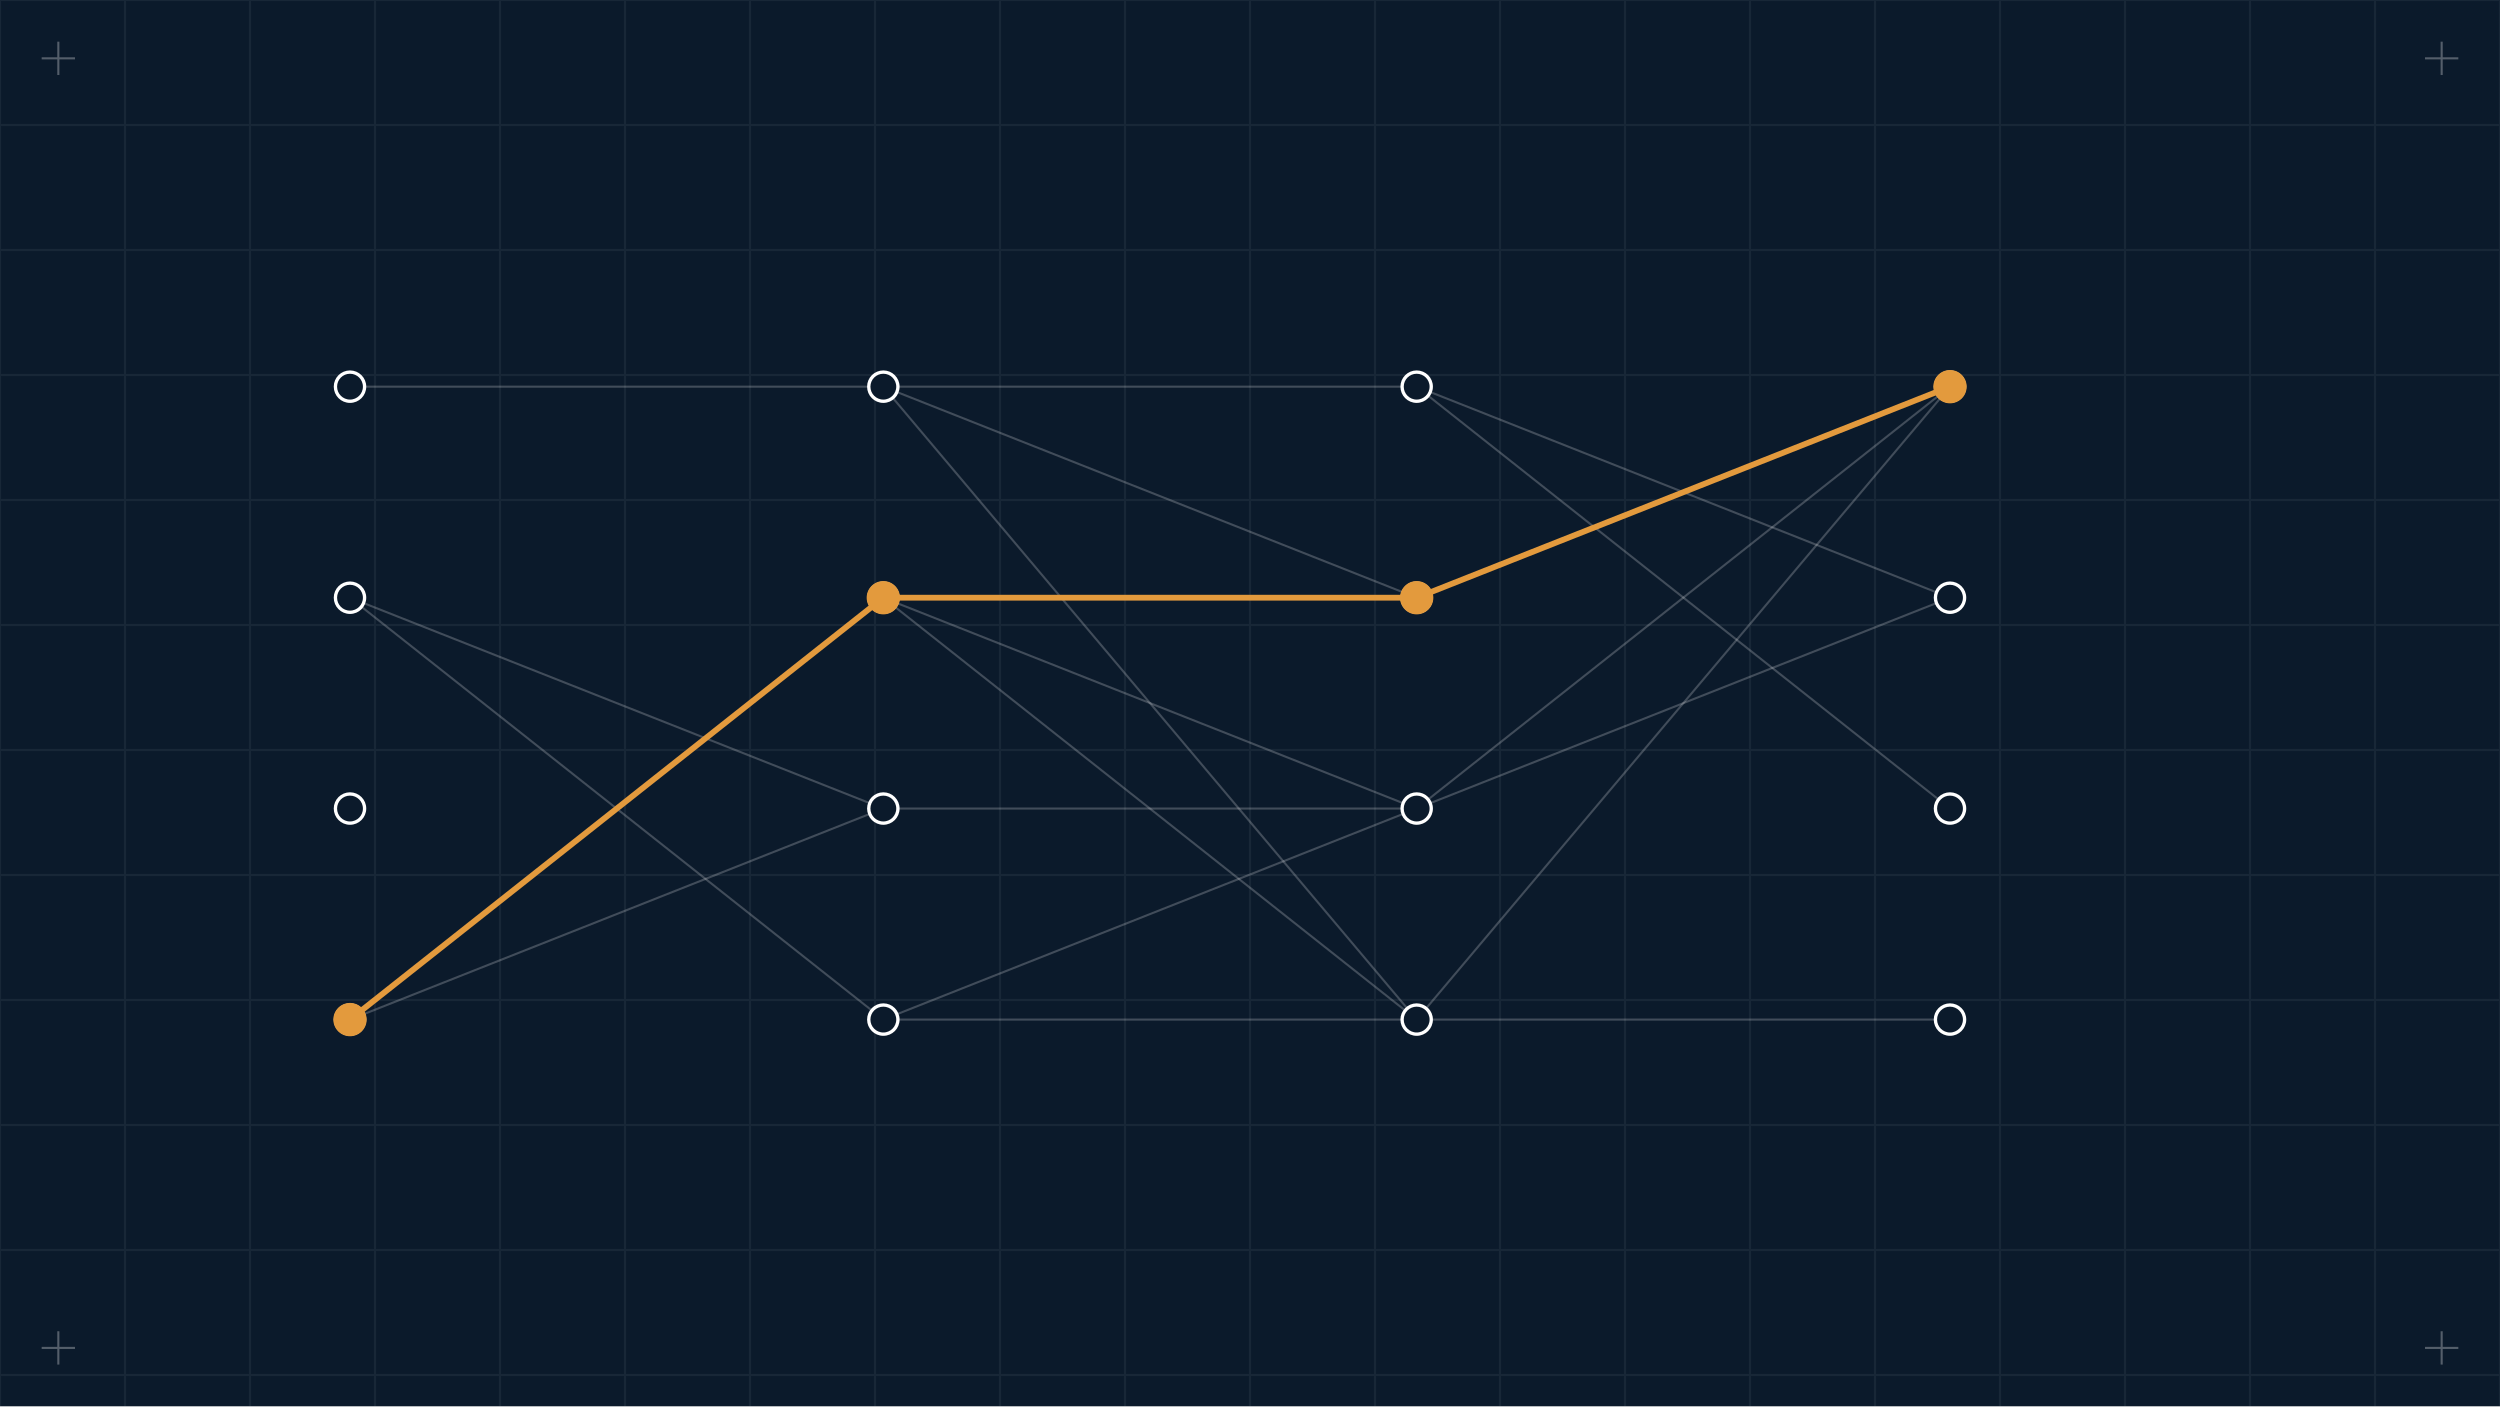
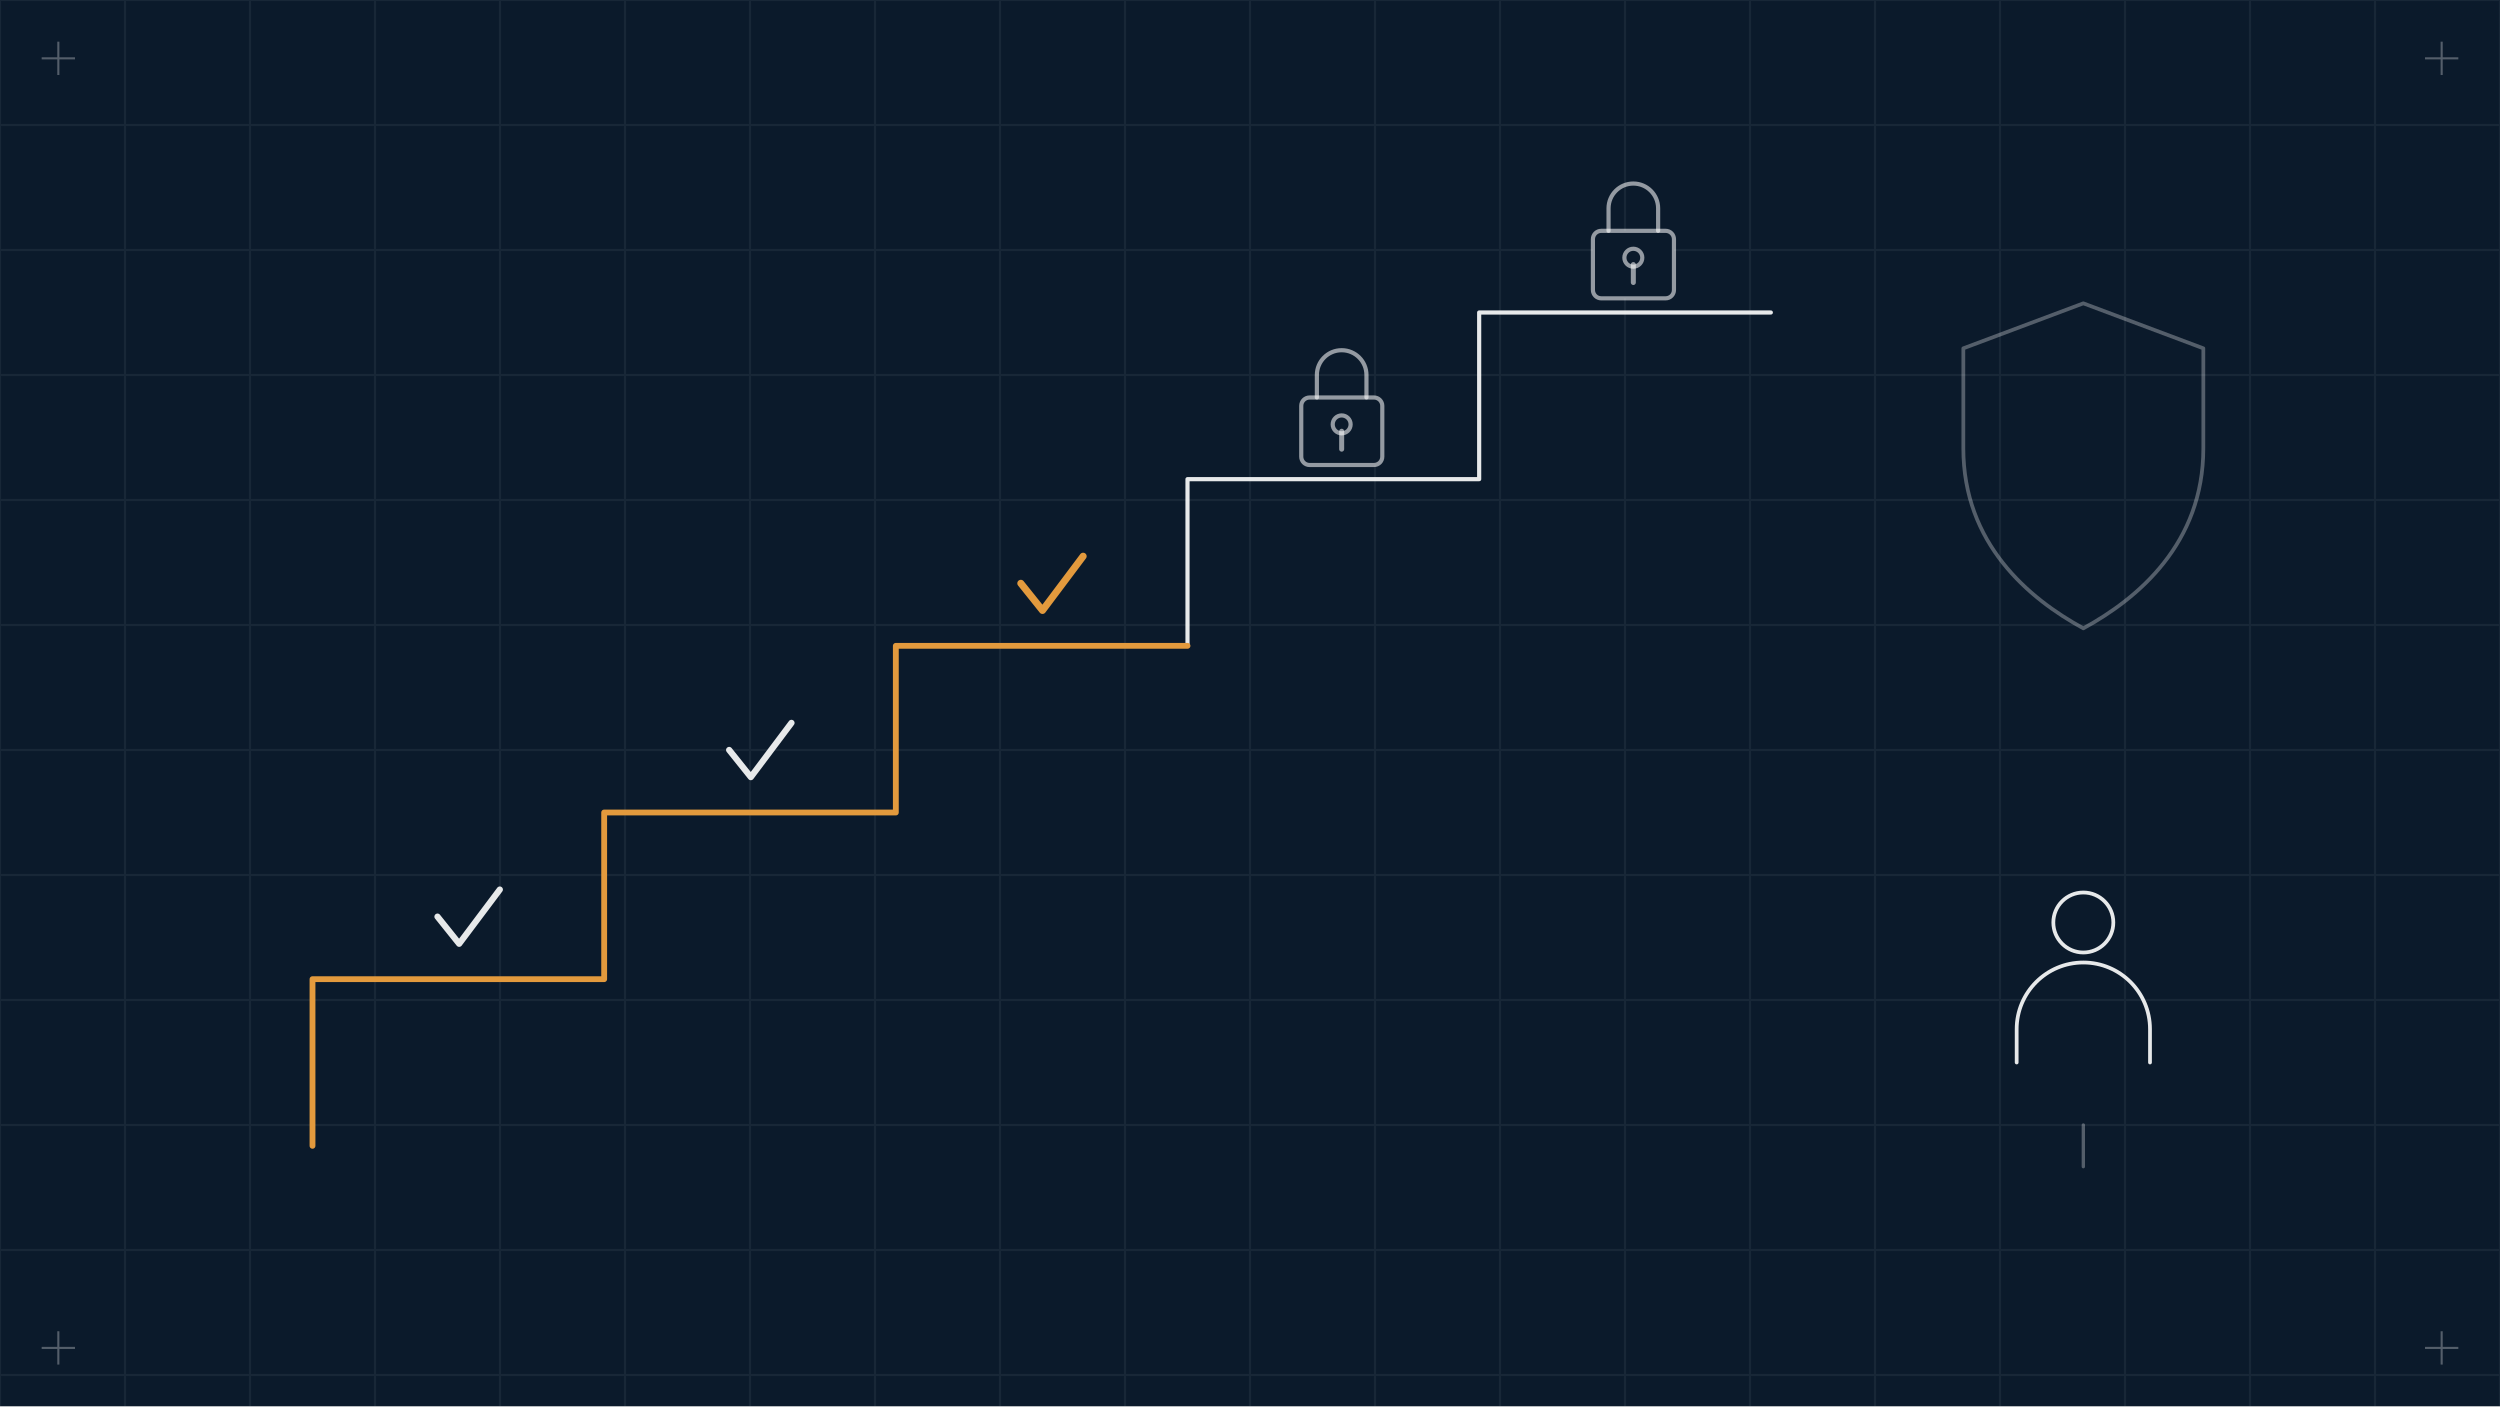
- <svg xmlns="http://www.w3.org/2000/svg" viewBox="0 0 1200 675" role="img" aria-label="Abstract illustration of a layered network of connected nodes">
+ <svg xmlns="http://www.w3.org/2000/svg" viewBox="0 0 1200 675" role="img" aria-label="A staged rollout climbing steps, with access cleaned up at each level">
  <rect width="1200" height="675" fill="#0b1a2b" />
  <path d="M0 0V675M60 0V675M120 0V675M180 0V675M240 0V675M300 0V675M360 0V675M420 0V675M480 0V675M540 0V675M600 0V675M660 0V675M720 0V675M780 0V675M840 0V675M900 0V675M960 0V675M1020 0V675M1080 0V675M1140 0V675M1200 0V675M0 0H1200M0 60H1200M0 120H1200M0 180H1200M0 240H1200M0 300H1200M0 360H1200M0 420H1200M0 480H1200M0 540H1200M0 600H1200M0 660H1200" stroke="rgba(255,255,255,.055)" stroke-width="1" fill="none" />
  <path d="M20 28h16M28 20v16" stroke="rgba(255,255,255,.3)" stroke-width="1" />
  <path d="M1164 28h16M1172 20v16" stroke="rgba(255,255,255,.3)" stroke-width="1" />
  <path d="M20 647h16M28 639v16" stroke="rgba(255,255,255,.3)" stroke-width="1" />
  <path d="M1164 647h16M1172 639v16" stroke="rgba(255,255,255,.3)" stroke-width="1" />
-   <g transform="translate(1200 0) scale(-1 1)">
-     <path d="M264 185.6L520 388.1" stroke="rgba(255,255,255,.22)" stroke-width="1" />
-     <path d="M264 185.6L520 489.4" stroke="rgba(255,255,255,.22)" stroke-width="1" />
-     <path d="M264 286.9L520 185.6" stroke="rgba(255,255,255,.22)" stroke-width="1" />
-     <path d="M264 286.9L520 388.1" stroke="rgba(255,255,255,.22)" stroke-width="1" />
-     <path d="M264 388.1L520 185.6" stroke="rgba(255,255,255,.22)" stroke-width="1" />
-     <path d="M264 489.4L520 489.4" stroke="rgba(255,255,255,.22)" stroke-width="1" />
-     <path d="M520 185.6L776 185.6" stroke="rgba(255,255,255,.22)" stroke-width="1" />
-     <path d="M520 286.9L776 185.6" stroke="rgba(255,255,255,.22)" stroke-width="1" />
-     <path d="M520 388.1L776 286.9" stroke="rgba(255,255,255,.22)" stroke-width="1" />
-     <path d="M520 388.1L776 388.1" stroke="rgba(255,255,255,.22)" stroke-width="1" />
-     <path d="M520 388.1L776 489.4" stroke="rgba(255,255,255,.22)" stroke-width="1" />
-     <path d="M520 489.4L776 185.6" stroke="rgba(255,255,255,.22)" stroke-width="1" />
-     <path d="M520 489.4L776 286.9" stroke="rgba(255,255,255,.22)" stroke-width="1" />
-     <path d="M520 489.4L776 489.4" stroke="rgba(255,255,255,.22)" stroke-width="1" />
-     <path d="M776 185.6L1032 185.6" stroke="rgba(255,255,255,.22)" stroke-width="1" />
-     <path d="M776 286.9L1032 489.4" stroke="rgba(255,255,255,.22)" stroke-width="1" />
-     <path d="M776 388.1L1032 286.9" stroke="rgba(255,255,255,.22)" stroke-width="1" />
-     <path d="M776 388.1L1032 489.4" stroke="rgba(255,255,255,.22)" stroke-width="1" />
-     <path d="M776 489.4L1032 286.9" stroke="rgba(255,255,255,.22)" stroke-width="1" />
-     <circle cx="264" cy="185.6" r="7" fill="#0b1a2b" stroke="#fff" stroke-width="1.6" />
-     <circle cx="264" cy="286.9" r="7" fill="#0b1a2b" stroke="#fff" stroke-width="1.6" />
-     <circle cx="264" cy="388.1" r="7" fill="#0b1a2b" stroke="#fff" stroke-width="1.6" />
-     <circle cx="264" cy="489.4" r="7" fill="#0b1a2b" stroke="#fff" stroke-width="1.6" />
-     <circle cx="520" cy="185.6" r="7" fill="#0b1a2b" stroke="#fff" stroke-width="1.6" />
-     <circle cx="520" cy="286.9" r="7" fill="#0b1a2b" stroke="#fff" stroke-width="1.6" />
-     <circle cx="520" cy="388.1" r="7" fill="#0b1a2b" stroke="#fff" stroke-width="1.6" />
-     <circle cx="520" cy="489.4" r="7" fill="#0b1a2b" stroke="#fff" stroke-width="1.6" />
-     <circle cx="776" cy="185.6" r="7" fill="#0b1a2b" stroke="#fff" stroke-width="1.6" />
-     <circle cx="776" cy="286.9" r="7" fill="#0b1a2b" stroke="#fff" stroke-width="1.6" />
-     <circle cx="776" cy="388.1" r="7" fill="#0b1a2b" stroke="#fff" stroke-width="1.6" />
-     <circle cx="776" cy="489.4" r="7" fill="#0b1a2b" stroke="#fff" stroke-width="1.6" />
-     <circle cx="1032" cy="185.6" r="7" fill="#0b1a2b" stroke="#fff" stroke-width="1.6" />
-     <circle cx="1032" cy="286.9" r="7" fill="#0b1a2b" stroke="#fff" stroke-width="1.6" />
-     <circle cx="1032" cy="388.1" r="7" fill="#0b1a2b" stroke="#fff" stroke-width="1.6" />
-     <circle cx="1032" cy="489.4" r="7" fill="#0b1a2b" stroke="#fff" stroke-width="1.6" />
-     <path d="M264 185.6 L520 286.9 L776 286.9 L1032 489.4" stroke="#e39a3d" stroke-width="2.8" fill="none" />
-     <circle cx="264" cy="185.6" r="8" fill="#e39a3d" />
-     <circle cx="520" cy="286.9" r="8" fill="#e39a3d" />
-     <circle cx="776" cy="286.9" r="8" fill="#e39a3d" />
-     <circle cx="1032" cy="489.4" r="8" fill="#e39a3d" />
-   </g>
+   <path d="M150 550L150 470L290 470L290 390L430 390L430 310L570 310L570 230L710 230L710 150L850 150" stroke="rgba(255,255,255,.9)" stroke-width="2" fill="none" stroke-linecap="round" stroke-linejoin="round" />
+   <path d="M150 550L150 470L290 470L290 390L430 390L430 310L570 310" stroke="#e39a3d" stroke-width="2.8" fill="none" stroke-linecap="round" stroke-linejoin="round" />
+   <path d="M210 440l10.4 13l19.5 -26" stroke="rgba(255,255,255,.9)" stroke-width="3" fill="none" stroke-linecap="round" stroke-linejoin="round" />
+   <path d="M350 360l10.4 13l19.5 -26" stroke="rgba(255,255,255,.9)" stroke-width="3" fill="none" stroke-linecap="round" stroke-linejoin="round" />
+   <path d="M490 280l10.4 13l19.5 -26" stroke="#e39a3d" stroke-width="3.4" fill="none" stroke-linecap="round" stroke-linejoin="round" />
+   <rect x="624.6" y="190.8" width="38.9" height="32.4" rx="4" stroke="rgba(255,255,255,.56)" stroke-width="2" fill="#0b1a2b" />
+   <path d="M632.1 190.8V180a11.9 11.9 0 0 1 23.8 0V190.8" stroke="rgba(255,255,255,.56)" stroke-width="2" fill="none" stroke-linecap="round" stroke-linejoin="round" />
+   <circle cx="644" cy="203.7" r="4.3" stroke="rgba(255,255,255,.56)" stroke-width="2" fill="none" />
+   <path d="M644 207L644 215.6" stroke="rgba(255,255,255,.56)" stroke-width="2.4" fill="none" stroke-linecap="round" stroke-linejoin="round" />
+   <rect x="764.6" y="110.8" width="38.9" height="32.4" rx="4" stroke="rgba(255,255,255,.56)" stroke-width="2" fill="#0b1a2b" />
+   <path d="M772.1 110.8V100a11.9 11.9 0 0 1 23.8 0V110.8" stroke="rgba(255,255,255,.56)" stroke-width="2" fill="none" stroke-linecap="round" stroke-linejoin="round" />
+   <circle cx="784" cy="123.7" r="4.3" stroke="rgba(255,255,255,.56)" stroke-width="2" fill="none" />
+   <path d="M784 127L784 135.6" stroke="rgba(255,255,255,.56)" stroke-width="2.4" fill="none" stroke-linecap="round" stroke-linejoin="round" />
+   <circle cx="1000" cy="442.8" r="14.4" stroke="rgba(255,255,255,.9)" stroke-width="1.8" fill="none" />
+   <path d="M968 510v-16a32 32 0 0 1 64 0v16" stroke="rgba(255,255,255,.9)" stroke-width="1.8" fill="none" stroke-linecap="round" stroke-linejoin="round" />
+   <path d="M1000 540V560" stroke="rgba(255,255,255,.3)" stroke-width="1.6" fill="none" stroke-linecap="round" stroke-linejoin="round" />
+   <path d="M1000 145.6L1057.6 167.2V215.2C1057.6 260.8 1026.4 287.2 1000 301.6C973.6 287.2 942.4 260.8 942.4 215.2V167.2Z" stroke="rgba(255,255,255,.3)" stroke-width="1.8" fill="none" stroke-linecap="round" stroke-linejoin="round" />
</svg>
